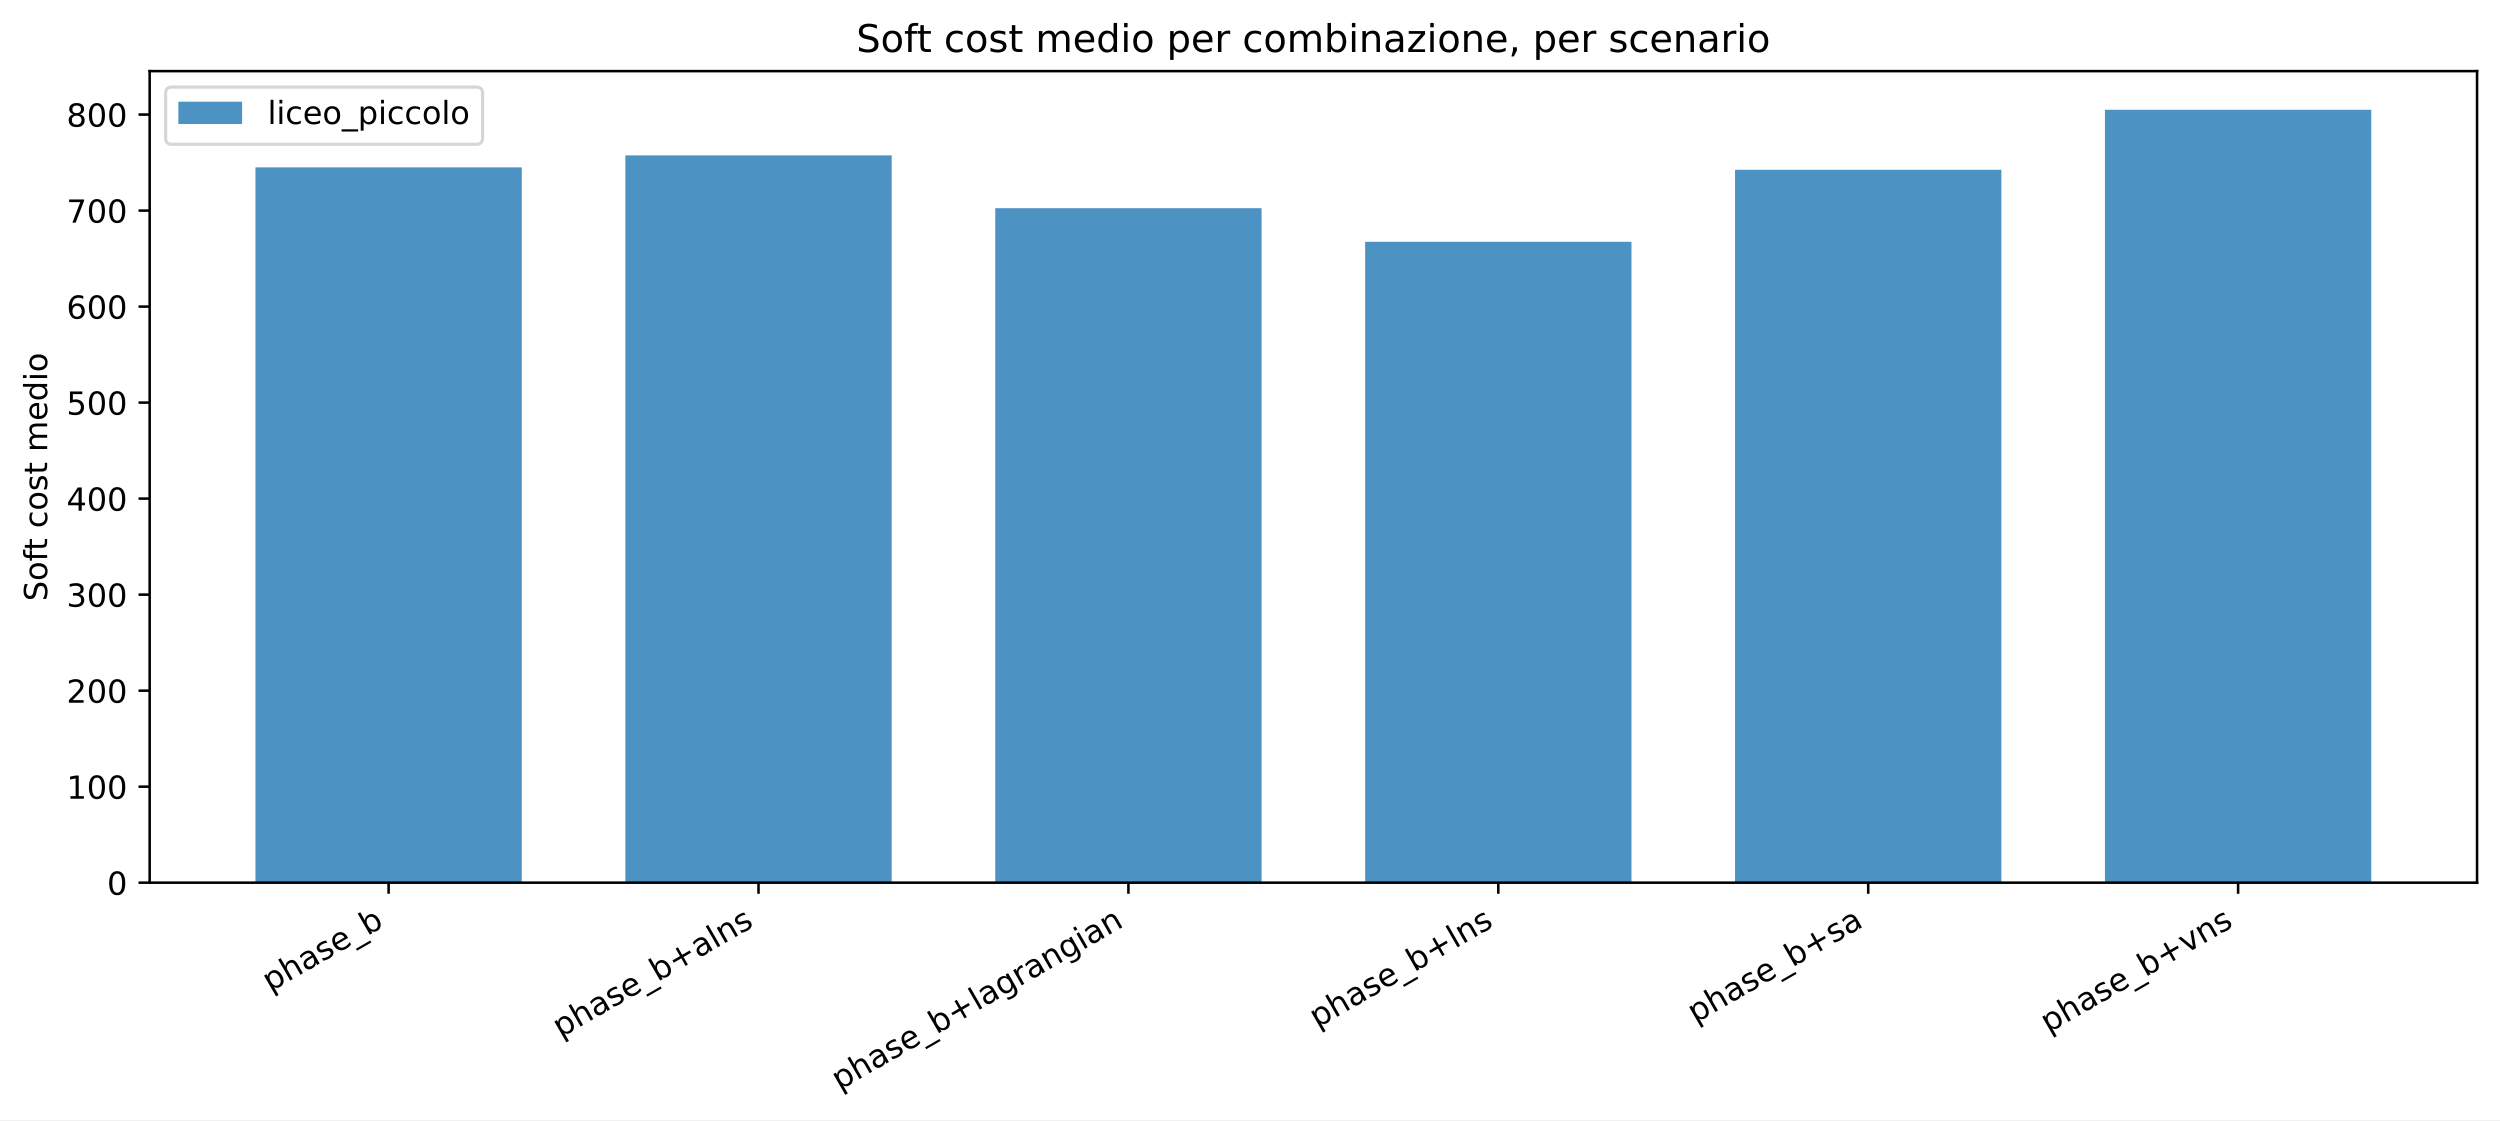
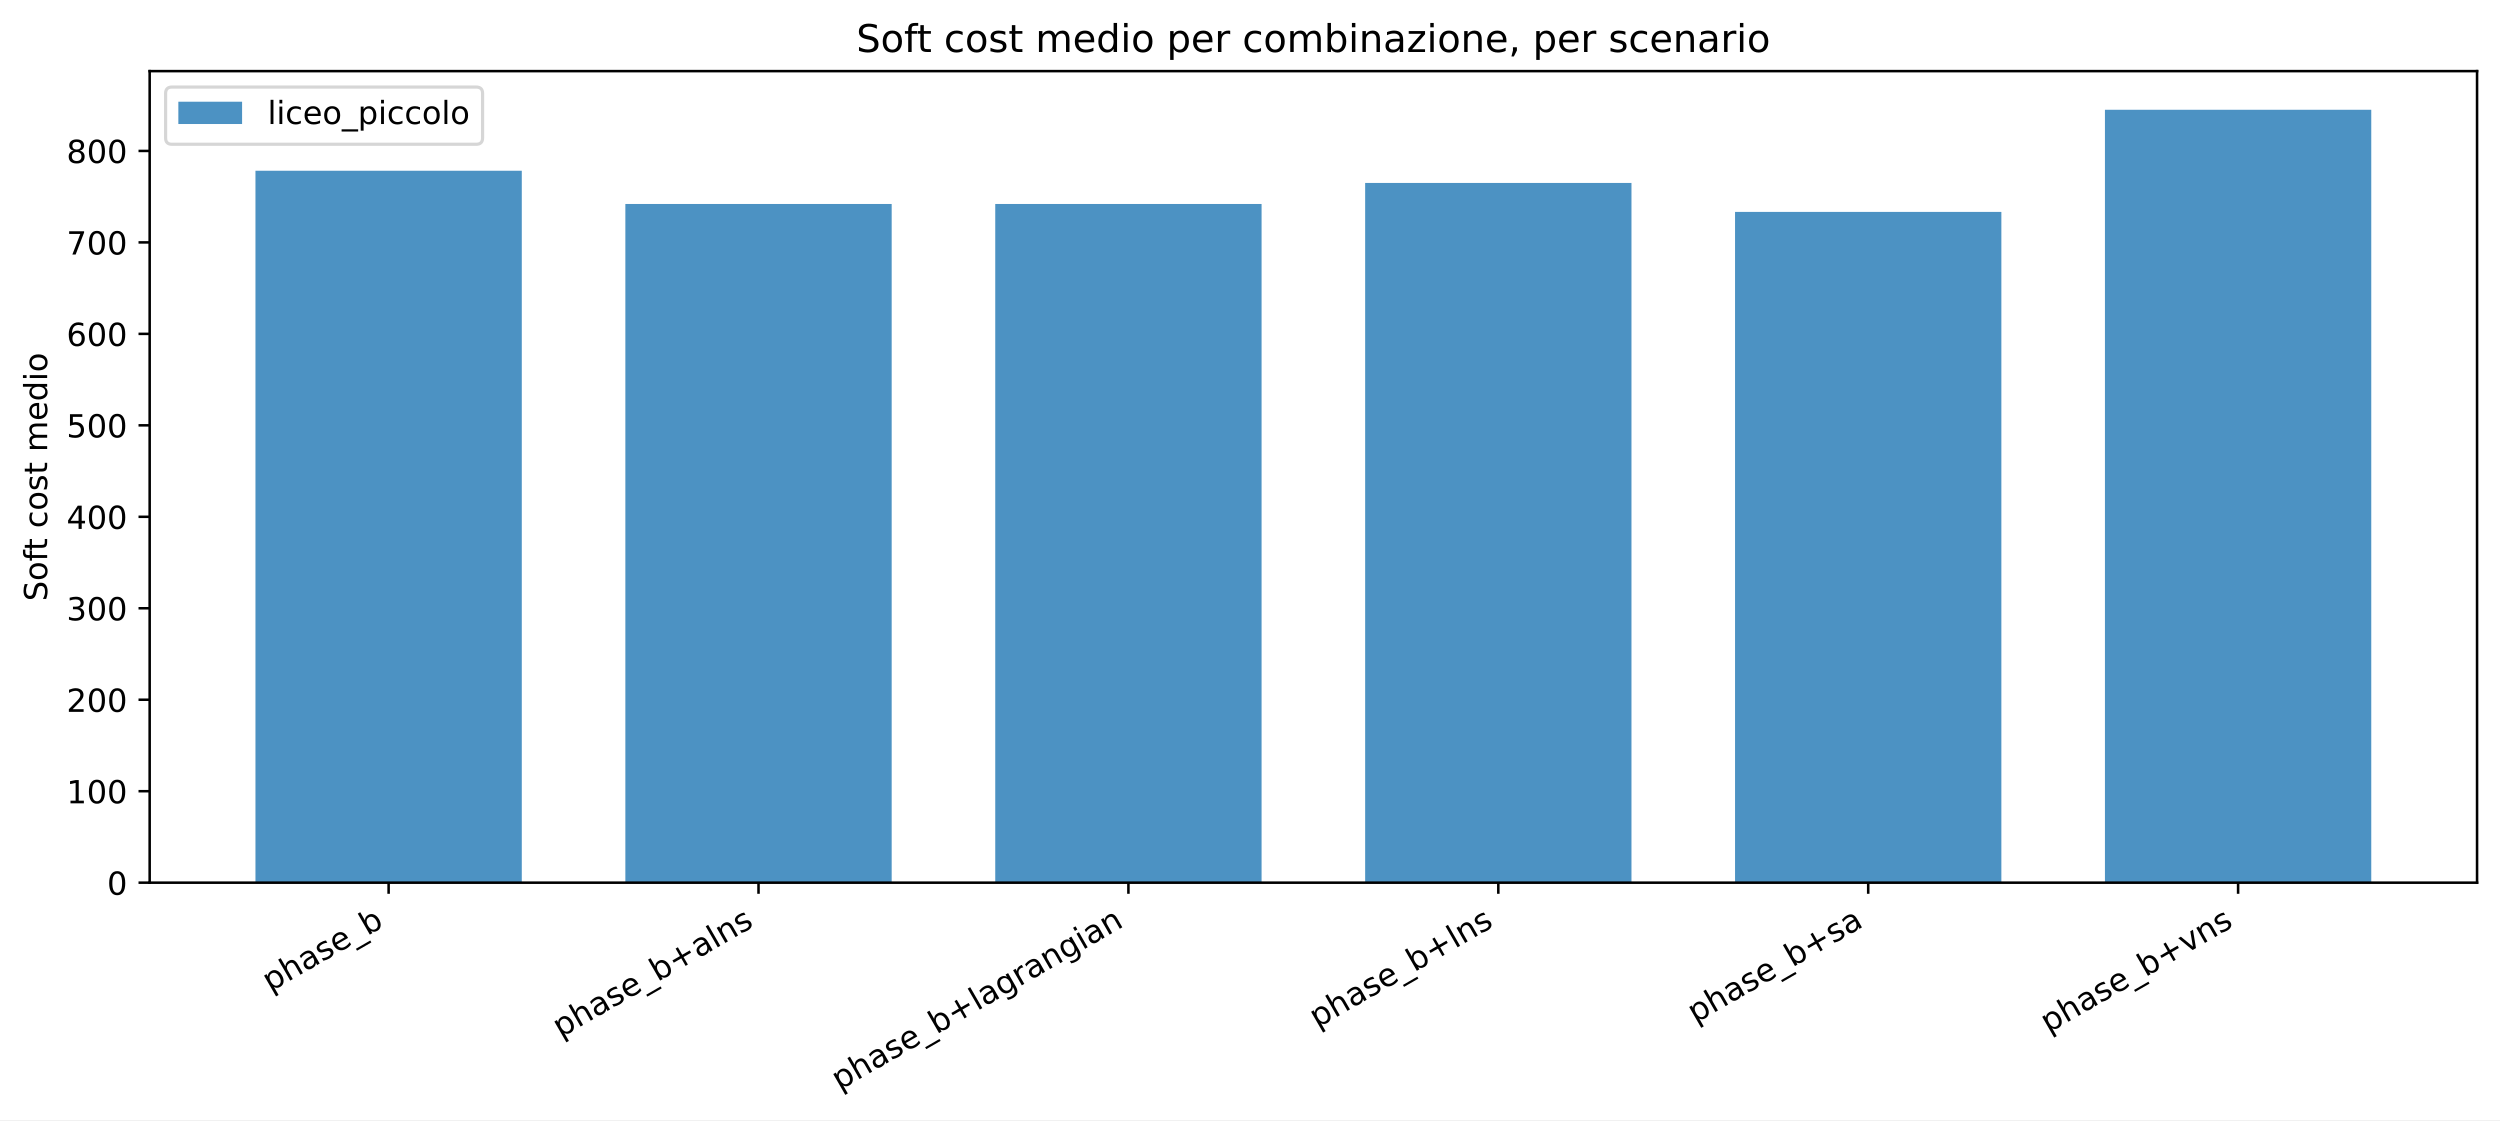
<svg xmlns="http://www.w3.org/2000/svg" xmlns:xlink="http://www.w3.org/1999/xlink" width="784.496pt" height="351.467pt" viewBox="0 0 784.496 351.467" version="1.1">
  <defs>
    <style type="text/css">*{stroke-linejoin: round; stroke-linecap: butt}</style>
  </defs>
  <g id="figure_1">
    <g id="patch_1">
      <path d="M 0 351.467  L 784.496 351.467  L 784.496 0  L 0 0  z " style="fill: #ffffff" />
    </g>
    <g id="axes_1">
      <g id="patch_2">
        <path d="M 46.966 276.981  L 777.296 276.981  L 777.296 22.318  L 46.966 22.318  z " style="fill: #ffffff" />
      </g>
      <g id="patch_3">
-         <path d="M 80.162 276.981  L 163.735 276.981  L 163.735 52.522  L 80.162 52.522  z " clip-path="url(#p2e72223a0e)" style="fill: #1f77b4; opacity: 0.8" />
+         <path d="M 80.162 276.981  L 163.735 276.981  L 163.735 53.58  L 80.162 53.58  z " clip-path="url(#pb9c00a3313)" style="fill: #1f77b4; opacity: 0.8" />
      </g>
      <g id="patch_4">
-         <path d="M 196.235 276.981  L 279.808 276.981  L 279.808 48.756  L 196.235 48.756  z " clip-path="url(#p2e72223a0e)" style="fill: #1f77b4; opacity: 0.8" />
+         <path d="M 196.235 276.981  L 279.808 276.981  L 279.808 64.008  L 196.235 64.008  z " clip-path="url(#pb9c00a3313)" style="fill: #1f77b4; opacity: 0.8" />
      </g>
      <g id="patch_5">
-         <path d="M 312.308 276.981  L 395.88 276.981  L 395.88 65.327  L 312.308 65.327  z " clip-path="url(#p2e72223a0e)" style="fill: #1f77b4; opacity: 0.8" />
+         <path d="M 312.308 276.981  L 395.88 276.981  L 395.88 64.008  L 312.308 64.008  z " clip-path="url(#pb9c00a3313)" style="fill: #1f77b4; opacity: 0.8" />
      </g>
      <g id="patch_6">
-         <path d="M 428.381 276.981  L 511.953 276.981  L 511.953 75.872  L 428.381 75.872  z " clip-path="url(#p2e72223a0e)" style="fill: #1f77b4; opacity: 0.8" />
+         <path d="M 428.381 276.981  L 511.953 276.981  L 511.953 57.407  L 428.381 57.407  z " clip-path="url(#pb9c00a3313)" style="fill: #1f77b4; opacity: 0.8" />
      </g>
      <g id="patch_7">
-         <path d="M 544.454 276.981  L 628.026 276.981  L 628.026 53.275  L 544.454 53.275  z " clip-path="url(#p2e72223a0e)" style="fill: #1f77b4; opacity: 0.8" />
+         <path d="M 544.454 276.981  L 628.026 276.981  L 628.026 66.496  L 544.454 66.496  z " clip-path="url(#pb9c00a3313)" style="fill: #1f77b4; opacity: 0.8" />
      </g>
      <g id="patch_8">
-         <path d="M 660.526 276.981  L 744.099 276.981  L 744.099 34.445  L 660.526 34.445  z " clip-path="url(#p2e72223a0e)" style="fill: #1f77b4; opacity: 0.8" />
+         <path d="M 660.526 276.981  L 744.099 276.981  L 744.099 34.445  L 660.526 34.445  z " clip-path="url(#pb9c00a3313)" style="fill: #1f77b4; opacity: 0.8" />
      </g>
      <g id="matplotlib.axis_1">
        <g id="xtick_1">
          <g id="line2d_1">
            <defs>
-               <path id="m4ba6f1b2e4" d="M 0 0  L 0 3.5  " style="stroke: #000000; stroke-width: 0.8" />
+               <path id="mfdb6bc7ae7" d="M 0 0  L 0 3.5  " style="stroke: #000000; stroke-width: 0.8" />
            </defs>
            <g>
-               <use xlink:href="#m4ba6f1b2e4" x="121.949" y="276.981" style="stroke: #000000; stroke-width: 0.8" />
+               <use xlink:href="#mfdb6bc7ae7" x="121.949" y="276.981" style="stroke: #000000; stroke-width: 0.8" />
            </g>
          </g>
          <g id="text_1">
            <g transform="translate(84.80804 311.3238) rotate(-30) scale(0.1 -0.1)">
              <defs>
                <path id="DejaVuSans-70" d="M 1159 525  L 1159 -1331  L 581 -1331  L 581 3500  L 1159 3500  L 1159 2969  Q 1341 3281 1617 3432  Q 1894 3584 2278 3584  Q 2916 3584 3314 3078  Q 3713 2572 3713 1747  Q 3713 922 3314 415  Q 2916 -91 2278 -91  Q 1894 -91 1617 61  Q 1341 213 1159 525  z M 3116 1747  Q 3116 2381 2855 2742  Q 2594 3103 2138 3103  Q 1681 3103 1420 2742  Q 1159 2381 1159 1747  Q 1159 1113 1420 752  Q 1681 391 2138 391  Q 2594 391 2855 752  Q 3116 1113 3116 1747  z " transform="scale(0.015625)" />
                <path id="DejaVuSans-68" d="M 3513 2113  L 3513 0  L 2938 0  L 2938 2094  Q 2938 2591 2744 2837  Q 2550 3084 2163 3084  Q 1697 3084 1428 2787  Q 1159 2491 1159 1978  L 1159 0  L 581 0  L 581 4863  L 1159 4863  L 1159 2956  Q 1366 3272 1645 3428  Q 1925 3584 2291 3584  Q 2894 3584 3203 3211  Q 3513 2838 3513 2113  z " transform="scale(0.015625)" />
                <path id="DejaVuSans-61" d="M 2194 1759  Q 1497 1759 1228 1600  Q 959 1441 959 1056  Q 959 750 1161 570  Q 1363 391 1709 391  Q 2188 391 2477 730  Q 2766 1069 2766 1631  L 2766 1759  L 2194 1759  z M 3341 1997  L 3341 0  L 2766 0  L 2766 531  Q 2569 213 2275 61  Q 1981 -91 1556 -91  Q 1019 -91 701 211  Q 384 513 384 1019  Q 384 1609 779 1909  Q 1175 2209 1959 2209  L 2766 2209  L 2766 2266  Q 2766 2663 2505 2880  Q 2244 3097 1772 3097  Q 1472 3097 1187 3025  Q 903 2953 641 2809  L 641 3341  Q 956 3463 1253 3523  Q 1550 3584 1831 3584  Q 2591 3584 2966 3190  Q 3341 2797 3341 1997  z " transform="scale(0.015625)" />
                <path id="DejaVuSans-73" d="M 2834 3397  L 2834 2853  Q 2591 2978 2328 3040  Q 2066 3103 1784 3103  Q 1356 3103 1142 2972  Q 928 2841 928 2578  Q 928 2378 1081 2264  Q 1234 2150 1697 2047  L 1894 2003  Q 2506 1872 2764 1633  Q 3022 1394 3022 966  Q 3022 478 2636 193  Q 2250 -91 1575 -91  Q 1294 -91 989 -36  Q 684 19 347 128  L 347 722  Q 666 556 975 473  Q 1284 391 1588 391  Q 1994 391 2212 530  Q 2431 669 2431 922  Q 2431 1156 2273 1281  Q 2116 1406 1581 1522  L 1381 1569  Q 847 1681 609 1914  Q 372 2147 372 2553  Q 372 3047 722 3315  Q 1072 3584 1716 3584  Q 2034 3584 2315 3537  Q 2597 3491 2834 3397  z " transform="scale(0.015625)" />
                <path id="DejaVuSans-65" d="M 3597 1894  L 3597 1613  L 953 1613  Q 991 1019 1311 708  Q 1631 397 2203 397  Q 2534 397 2845 478  Q 3156 559 3463 722  L 3463 178  Q 3153 47 2828 -22  Q 2503 -91 2169 -91  Q 1331 -91 842 396  Q 353 884 353 1716  Q 353 2575 817 3079  Q 1281 3584 2069 3584  Q 2775 3584 3186 3129  Q 3597 2675 3597 1894  z M 3022 2063  Q 3016 2534 2758 2815  Q 2500 3097 2075 3097  Q 1594 3097 1305 2825  Q 1016 2553 972 2059  L 3022 2063  z " transform="scale(0.015625)" />
                <path id="DejaVuSans-5f" d="M 3263 -1063  L 3263 -1509  L -63 -1509  L -63 -1063  L 3263 -1063  z " transform="scale(0.015625)" />
                <path id="DejaVuSans-62" d="M 3116 1747  Q 3116 2381 2855 2742  Q 2594 3103 2138 3103  Q 1681 3103 1420 2742  Q 1159 2381 1159 1747  Q 1159 1113 1420 752  Q 1681 391 2138 391  Q 2594 391 2855 752  Q 3116 1113 3116 1747  z M 1159 2969  Q 1341 3281 1617 3432  Q 1894 3584 2278 3584  Q 2916 3584 3314 3078  Q 3713 2572 3713 1747  Q 3713 922 3314 415  Q 2916 -91 2278 -91  Q 1894 -91 1617 61  Q 1341 213 1159 525  L 1159 0  L 581 0  L 581 4863  L 1159 4863  L 1159 2969  z " transform="scale(0.015625)" />
              </defs>
              <use xlink:href="#DejaVuSans-70" />
              <use xlink:href="#DejaVuSans-68" transform="translate(63.47656 0)" />
              <use xlink:href="#DejaVuSans-61" transform="translate(126.8555 0)" />
              <use xlink:href="#DejaVuSans-73" transform="translate(188.1348 0)" />
              <use xlink:href="#DejaVuSans-65" transform="translate(240.2344 0)" />
              <use xlink:href="#DejaVuSans-5f" transform="translate(301.7578 0)" />
              <use xlink:href="#DejaVuSans-62" transform="translate(351.7578 0)" />
            </g>
          </g>
        </g>
        <g id="xtick_2">
          <g id="line2d_2">
            <g>
-               <use xlink:href="#m4ba6f1b2e4" x="238.021" y="276.981" style="stroke: #000000; stroke-width: 0.8" />
+               <use xlink:href="#mfdb6bc7ae7" x="238.021" y="276.981" style="stroke: #000000; stroke-width: 0.8" />
            </g>
          </g>
          <g id="text_2">
            <g transform="translate(175.9109 325.7403) rotate(-30) scale(0.1 -0.1)">
              <defs>
                <path id="DejaVuSans-2b" d="M 2944 4013  L 2944 2272  L 4684 2272  L 4684 1741  L 2944 1741  L 2944 0  L 2419 0  L 2419 1741  L 678 1741  L 678 2272  L 2419 2272  L 2419 4013  L 2944 4013  z " transform="scale(0.015625)" />
                <path id="DejaVuSans-6c" d="M 603 4863  L 1178 4863  L 1178 0  L 603 0  L 603 4863  z " transform="scale(0.015625)" />
                <path id="DejaVuSans-6e" d="M 3513 2113  L 3513 0  L 2938 0  L 2938 2094  Q 2938 2591 2744 2837  Q 2550 3084 2163 3084  Q 1697 3084 1428 2787  Q 1159 2491 1159 1978  L 1159 0  L 581 0  L 581 3500  L 1159 3500  L 1159 2956  Q 1366 3272 1645 3428  Q 1925 3584 2291 3584  Q 2894 3584 3203 3211  Q 3513 2838 3513 2113  z " transform="scale(0.015625)" />
              </defs>
              <use xlink:href="#DejaVuSans-70" />
              <use xlink:href="#DejaVuSans-68" transform="translate(63.47656 0)" />
              <use xlink:href="#DejaVuSans-61" transform="translate(126.8555 0)" />
              <use xlink:href="#DejaVuSans-73" transform="translate(188.1348 0)" />
              <use xlink:href="#DejaVuSans-65" transform="translate(240.2344 0)" />
              <use xlink:href="#DejaVuSans-5f" transform="translate(301.7578 0)" />
              <use xlink:href="#DejaVuSans-62" transform="translate(351.7578 0)" />
              <use xlink:href="#DejaVuSans-2b" transform="translate(415.2344 0)" />
              <use xlink:href="#DejaVuSans-61" transform="translate(499.0234 0)" />
              <use xlink:href="#DejaVuSans-6c" transform="translate(560.3027 0)" />
              <use xlink:href="#DejaVuSans-6e" transform="translate(588.0859 0)" />
              <use xlink:href="#DejaVuSans-73" transform="translate(651.4648 0)" />
            </g>
          </g>
        </g>
        <g id="xtick_3">
          <g id="line2d_3">
            <g>
-               <use xlink:href="#m4ba6f1b2e4" x="354.094" y="276.981" style="stroke: #000000; stroke-width: 0.8" />
+               <use xlink:href="#mfdb6bc7ae7" x="354.094" y="276.981" style="stroke: #000000; stroke-width: 0.8" />
            </g>
          </g>
          <g id="text_3">
            <g transform="translate(263.4305 342.2254) rotate(-30) scale(0.1 -0.1)">
              <defs>
                <path id="DejaVuSans-67" d="M 2906 1791  Q 2906 2416 2648 2759  Q 2391 3103 1925 3103  Q 1463 3103 1205 2759  Q 947 2416 947 1791  Q 947 1169 1205 825  Q 1463 481 1925 481  Q 2391 481 2648 825  Q 2906 1169 2906 1791  z M 3481 434  Q 3481 -459 3084 -895  Q 2688 -1331 1869 -1331  Q 1566 -1331 1297 -1286  Q 1028 -1241 775 -1147  L 775 -588  Q 1028 -725 1275 -790  Q 1522 -856 1778 -856  Q 2344 -856 2625 -561  Q 2906 -266 2906 331  L 2906 616  Q 2728 306 2450 153  Q 2172 0 1784 0  Q 1141 0 747 490  Q 353 981 353 1791  Q 353 2603 747 3093  Q 1141 3584 1784 3584  Q 2172 3584 2450 3431  Q 2728 3278 2906 2969  L 2906 3500  L 3481 3500  L 3481 434  z " transform="scale(0.015625)" />
                <path id="DejaVuSans-72" d="M 2631 2963  Q 2534 3019 2420 3045  Q 2306 3072 2169 3072  Q 1681 3072 1420 2755  Q 1159 2438 1159 1844  L 1159 0  L 581 0  L 581 3500  L 1159 3500  L 1159 2956  Q 1341 3275 1631 3429  Q 1922 3584 2338 3584  Q 2397 3584 2469 3576  Q 2541 3569 2628 3553  L 2631 2963  z " transform="scale(0.015625)" />
                <path id="DejaVuSans-69" d="M 603 3500  L 1178 3500  L 1178 0  L 603 0  L 603 3500  z M 603 4863  L 1178 4863  L 1178 4134  L 603 4134  L 603 4863  z " transform="scale(0.015625)" />
              </defs>
              <use xlink:href="#DejaVuSans-70" />
              <use xlink:href="#DejaVuSans-68" transform="translate(63.47656 0)" />
              <use xlink:href="#DejaVuSans-61" transform="translate(126.8555 0)" />
              <use xlink:href="#DejaVuSans-73" transform="translate(188.1348 0)" />
              <use xlink:href="#DejaVuSans-65" transform="translate(240.2344 0)" />
              <use xlink:href="#DejaVuSans-5f" transform="translate(301.7578 0)" />
              <use xlink:href="#DejaVuSans-62" transform="translate(351.7578 0)" />
              <use xlink:href="#DejaVuSans-2b" transform="translate(415.2344 0)" />
              <use xlink:href="#DejaVuSans-6c" transform="translate(499.0234 0)" />
              <use xlink:href="#DejaVuSans-61" transform="translate(526.8066 0)" />
              <use xlink:href="#DejaVuSans-67" transform="translate(588.0859 0)" />
              <use xlink:href="#DejaVuSans-72" transform="translate(651.5625 0)" />
              <use xlink:href="#DejaVuSans-61" transform="translate(692.6758 0)" />
              <use xlink:href="#DejaVuSans-6e" transform="translate(753.9551 0)" />
              <use xlink:href="#DejaVuSans-67" transform="translate(817.334 0)" />
              <use xlink:href="#DejaVuSans-69" transform="translate(880.8105 0)" />
              <use xlink:href="#DejaVuSans-61" transform="translate(908.5938 0)" />
              <use xlink:href="#DejaVuSans-6e" transform="translate(969.873 0)" />
            </g>
          </g>
        </g>
        <g id="xtick_4">
          <g id="line2d_4">
            <g>
-               <use xlink:href="#m4ba6f1b2e4" x="470.167" y="276.981" style="stroke: #000000; stroke-width: 0.8" />
+               <use xlink:href="#mfdb6bc7ae7" x="470.167" y="276.981" style="stroke: #000000; stroke-width: 0.8" />
            </g>
          </g>
          <g id="text_4">
            <g transform="translate(413.3636 322.6762) rotate(-30) scale(0.1 -0.1)">
              <use xlink:href="#DejaVuSans-70" />
              <use xlink:href="#DejaVuSans-68" transform="translate(63.47656 0)" />
              <use xlink:href="#DejaVuSans-61" transform="translate(126.8555 0)" />
              <use xlink:href="#DejaVuSans-73" transform="translate(188.1348 0)" />
              <use xlink:href="#DejaVuSans-65" transform="translate(240.2344 0)" />
              <use xlink:href="#DejaVuSans-5f" transform="translate(301.7578 0)" />
              <use xlink:href="#DejaVuSans-62" transform="translate(351.7578 0)" />
              <use xlink:href="#DejaVuSans-2b" transform="translate(415.2344 0)" />
              <use xlink:href="#DejaVuSans-6c" transform="translate(499.0234 0)" />
              <use xlink:href="#DejaVuSans-6e" transform="translate(526.8066 0)" />
              <use xlink:href="#DejaVuSans-73" transform="translate(590.1855 0)" />
            </g>
          </g>
        </g>
        <g id="xtick_5">
          <g id="line2d_5">
            <g>
-               <use xlink:href="#m4ba6f1b2e4" x="586.24" y="276.981" style="stroke: #000000; stroke-width: 0.8" />
+               <use xlink:href="#mfdb6bc7ae7" x="586.24" y="276.981" style="stroke: #000000; stroke-width: 0.8" />
            </g>
          </g>
          <g id="text_5">
            <g transform="translate(532.0236 321.1824) rotate(-30) scale(0.1 -0.1)">
              <use xlink:href="#DejaVuSans-70" />
              <use xlink:href="#DejaVuSans-68" transform="translate(63.47656 0)" />
              <use xlink:href="#DejaVuSans-61" transform="translate(126.8555 0)" />
              <use xlink:href="#DejaVuSans-73" transform="translate(188.1348 0)" />
              <use xlink:href="#DejaVuSans-65" transform="translate(240.2344 0)" />
              <use xlink:href="#DejaVuSans-5f" transform="translate(301.7578 0)" />
              <use xlink:href="#DejaVuSans-62" transform="translate(351.7578 0)" />
              <use xlink:href="#DejaVuSans-2b" transform="translate(415.2344 0)" />
              <use xlink:href="#DejaVuSans-73" transform="translate(499.0234 0)" />
              <use xlink:href="#DejaVuSans-61" transform="translate(551.123 0)" />
            </g>
          </g>
        </g>
        <g id="xtick_6">
          <g id="line2d_6">
            <g>
-               <use xlink:href="#m4ba6f1b2e4" x="702.313" y="276.981" style="stroke: #000000; stroke-width: 0.8" />
+               <use xlink:href="#mfdb6bc7ae7" x="702.313" y="276.981" style="stroke: #000000; stroke-width: 0.8" />
            </g>
          </g>
          <g id="text_6">
            <g transform="translate(642.7893 324.2465) rotate(-30) scale(0.1 -0.1)">
              <defs>
                <path id="DejaVuSans-76" d="M 191 3500  L 800 3500  L 1894 563  L 2988 3500  L 3597 3500  L 2284 0  L 1503 0  L 191 3500  z " transform="scale(0.015625)" />
              </defs>
              <use xlink:href="#DejaVuSans-70" />
              <use xlink:href="#DejaVuSans-68" transform="translate(63.47656 0)" />
              <use xlink:href="#DejaVuSans-61" transform="translate(126.8555 0)" />
              <use xlink:href="#DejaVuSans-73" transform="translate(188.1348 0)" />
              <use xlink:href="#DejaVuSans-65" transform="translate(240.2344 0)" />
              <use xlink:href="#DejaVuSans-5f" transform="translate(301.7578 0)" />
              <use xlink:href="#DejaVuSans-62" transform="translate(351.7578 0)" />
              <use xlink:href="#DejaVuSans-2b" transform="translate(415.2344 0)" />
              <use xlink:href="#DejaVuSans-76" transform="translate(499.0234 0)" />
              <use xlink:href="#DejaVuSans-6e" transform="translate(558.2031 0)" />
              <use xlink:href="#DejaVuSans-73" transform="translate(621.582 0)" />
            </g>
          </g>
        </g>
      </g>
      <g id="matplotlib.axis_2">
        <g id="ytick_1">
          <g id="line2d_7">
            <defs>
-               <path id="m778382816f" d="M 0 0  L -3.5 0  " style="stroke: #000000; stroke-width: 0.8" />
+               <path id="m40c8266098" d="M 0 0  L -3.5 0  " style="stroke: #000000; stroke-width: 0.8" />
            </defs>
            <g>
-               <use xlink:href="#m778382816f" x="46.966" y="276.981" style="stroke: #000000; stroke-width: 0.8" />
+               <use xlink:href="#m40c8266098" x="46.966" y="276.981" style="stroke: #000000; stroke-width: 0.8" />
            </g>
          </g>
          <g id="text_7">
            <g transform="translate(33.60312 280.7801) scale(0.1 -0.1)">
              <defs>
                <path id="DejaVuSans-30" d="M 2034 4250  Q 1547 4250 1301 3770  Q 1056 3291 1056 2328  Q 1056 1369 1301 889  Q 1547 409 2034 409  Q 2525 409 2770 889  Q 3016 1369 3016 2328  Q 3016 3291 2770 3770  Q 2525 4250 2034 4250  z M 2034 4750  Q 2819 4750 3233 4129  Q 3647 3509 3647 2328  Q 3647 1150 3233 529  Q 2819 -91 2034 -91  Q 1250 -91 836 529  Q 422 1150 422 2328  Q 422 3509 836 4129  Q 1250 4750 2034 4750  z " transform="scale(0.015625)" />
              </defs>
              <use xlink:href="#DejaVuSans-30" />
            </g>
          </g>
        </g>
        <g id="ytick_2">
          <g id="line2d_8">
            <g>
-               <use xlink:href="#m778382816f" x="46.966" y="246.852" style="stroke: #000000; stroke-width: 0.8" />
+               <use xlink:href="#m40c8266098" x="46.966" y="248.278" style="stroke: #000000; stroke-width: 0.8" />
            </g>
          </g>
          <g id="text_8">
-             <g transform="translate(20.87813 250.6514) scale(0.1 -0.1)">
+             <g transform="translate(20.87813 252.0776) scale(0.1 -0.1)">
              <defs>
                <path id="DejaVuSans-31" d="M 794 531  L 1825 531  L 1825 4091  L 703 3866  L 703 4441  L 1819 4666  L 2450 4666  L 2450 531  L 3481 531  L 3481 0  L 794 0  L 794 531  z " transform="scale(0.015625)" />
              </defs>
              <use xlink:href="#DejaVuSans-31" />
              <use xlink:href="#DejaVuSans-30" transform="translate(63.62305 0)" />
              <use xlink:href="#DejaVuSans-30" transform="translate(127.2461 0)" />
            </g>
          </g>
        </g>
        <g id="ytick_3">
          <g id="line2d_9">
            <g>
-               <use xlink:href="#m778382816f" x="46.966" y="216.724" style="stroke: #000000; stroke-width: 0.8" />
+               <use xlink:href="#m40c8266098" x="46.966" y="219.576" style="stroke: #000000; stroke-width: 0.8" />
            </g>
          </g>
          <g id="text_9">
-             <g transform="translate(20.87813 220.5227) scale(0.1 -0.1)">
+             <g transform="translate(20.87813 223.3752) scale(0.1 -0.1)">
              <defs>
                <path id="DejaVuSans-32" d="M 1228 531  L 3431 531  L 3431 0  L 469 0  L 469 531  Q 828 903 1448 1529  Q 2069 2156 2228 2338  Q 2531 2678 2651 2914  Q 2772 3150 2772 3378  Q 2772 3750 2511 3984  Q 2250 4219 1831 4219  Q 1534 4219 1204 4116  Q 875 4013 500 3803  L 500 4441  Q 881 4594 1212 4672  Q 1544 4750 1819 4750  Q 2544 4750 2975 4387  Q 3406 4025 3406 3419  Q 3406 3131 3298 2873  Q 3191 2616 2906 2266  Q 2828 2175 2409 1742  Q 1991 1309 1228 531  z " transform="scale(0.015625)" />
              </defs>
              <use xlink:href="#DejaVuSans-32" />
              <use xlink:href="#DejaVuSans-30" transform="translate(63.62305 0)" />
              <use xlink:href="#DejaVuSans-30" transform="translate(127.2461 0)" />
            </g>
          </g>
        </g>
        <g id="ytick_4">
          <g id="line2d_10">
            <g>
-               <use xlink:href="#m778382816f" x="46.966" y="186.595" style="stroke: #000000; stroke-width: 0.8" />
+               <use xlink:href="#m40c8266098" x="46.966" y="190.873" style="stroke: #000000; stroke-width: 0.8" />
            </g>
          </g>
          <g id="text_10">
-             <g transform="translate(20.87813 190.394) scale(0.1 -0.1)">
+             <g transform="translate(20.87813 194.6727) scale(0.1 -0.1)">
              <defs>
                <path id="DejaVuSans-33" d="M 2597 2516  Q 3050 2419 3304 2112  Q 3559 1806 3559 1356  Q 3559 666 3084 287  Q 2609 -91 1734 -91  Q 1441 -91 1130 -33  Q 819 25 488 141  L 488 750  Q 750 597 1062 519  Q 1375 441 1716 441  Q 2309 441 2620 675  Q 2931 909 2931 1356  Q 2931 1769 2642 2001  Q 2353 2234 1838 2234  L 1294 2234  L 1294 2753  L 1863 2753  Q 2328 2753 2575 2939  Q 2822 3125 2822 3475  Q 2822 3834 2567 4026  Q 2313 4219 1838 4219  Q 1578 4219 1281 4162  Q 984 4106 628 3988  L 628 4550  Q 988 4650 1302 4700  Q 1616 4750 1894 4750  Q 2613 4750 3031 4423  Q 3450 4097 3450 3541  Q 3450 3153 3228 2886  Q 3006 2619 2597 2516  z " transform="scale(0.015625)" />
              </defs>
              <use xlink:href="#DejaVuSans-33" />
              <use xlink:href="#DejaVuSans-30" transform="translate(63.62305 0)" />
              <use xlink:href="#DejaVuSans-30" transform="translate(127.2461 0)" />
            </g>
          </g>
        </g>
        <g id="ytick_5">
          <g id="line2d_11">
            <g>
-               <use xlink:href="#m778382816f" x="46.966" y="156.466" style="stroke: #000000; stroke-width: 0.8" />
+               <use xlink:href="#m40c8266098" x="46.966" y="162.171" style="stroke: #000000; stroke-width: 0.8" />
            </g>
          </g>
          <g id="text_11">
-             <g transform="translate(20.87813 160.2654) scale(0.1 -0.1)">
+             <g transform="translate(20.87813 165.9702) scale(0.1 -0.1)">
              <defs>
                <path id="DejaVuSans-34" d="M 2419 4116  L 825 1625  L 2419 1625  L 2419 4116  z M 2253 4666  L 3047 4666  L 3047 1625  L 3713 1625  L 3713 1100  L 3047 1100  L 3047 0  L 2419 0  L 2419 1100  L 313 1100  L 313 1709  L 2253 4666  z " transform="scale(0.015625)" />
              </defs>
              <use xlink:href="#DejaVuSans-34" />
              <use xlink:href="#DejaVuSans-30" transform="translate(63.62305 0)" />
              <use xlink:href="#DejaVuSans-30" transform="translate(127.2461 0)" />
            </g>
          </g>
        </g>
        <g id="ytick_6">
          <g id="line2d_12">
            <g>
-               <use xlink:href="#m778382816f" x="46.966" y="126.337" style="stroke: #000000; stroke-width: 0.8" />
+               <use xlink:href="#m40c8266098" x="46.966" y="133.468" style="stroke: #000000; stroke-width: 0.8" />
            </g>
          </g>
          <g id="text_12">
-             <g transform="translate(20.87813 130.1367) scale(0.1 -0.1)">
+             <g transform="translate(20.87813 137.2677) scale(0.1 -0.1)">
              <defs>
                <path id="DejaVuSans-35" d="M 691 4666  L 3169 4666  L 3169 4134  L 1269 4134  L 1269 2991  Q 1406 3038 1543 3061  Q 1681 3084 1819 3084  Q 2600 3084 3056 2656  Q 3513 2228 3513 1497  Q 3513 744 3044 326  Q 2575 -91 1722 -91  Q 1428 -91 1123 -41  Q 819 9 494 109  L 494 744  Q 775 591 1075 516  Q 1375 441 1709 441  Q 2250 441 2565 725  Q 2881 1009 2881 1497  Q 2881 1984 2565 2268  Q 2250 2553 1709 2553  Q 1456 2553 1204 2497  Q 953 2441 691 2322  L 691 4666  z " transform="scale(0.015625)" />
              </defs>
              <use xlink:href="#DejaVuSans-35" />
              <use xlink:href="#DejaVuSans-30" transform="translate(63.62305 0)" />
              <use xlink:href="#DejaVuSans-30" transform="translate(127.2461 0)" />
            </g>
          </g>
        </g>
        <g id="ytick_7">
          <g id="line2d_13">
            <g>
-               <use xlink:href="#m778382816f" x="46.966" y="96.209" style="stroke: #000000; stroke-width: 0.8" />
+               <use xlink:href="#m40c8266098" x="46.966" y="104.766" style="stroke: #000000; stroke-width: 0.8" />
            </g>
          </g>
          <g id="text_13">
-             <g transform="translate(20.87813 100.008) scale(0.1 -0.1)">
+             <g transform="translate(20.87813 108.5652) scale(0.1 -0.1)">
              <defs>
                <path id="DejaVuSans-36" d="M 2113 2584  Q 1688 2584 1439 2293  Q 1191 2003 1191 1497  Q 1191 994 1439 701  Q 1688 409 2113 409  Q 2538 409 2786 701  Q 3034 994 3034 1497  Q 3034 2003 2786 2293  Q 2538 2584 2113 2584  z M 3366 4563  L 3366 3988  Q 3128 4100 2886 4159  Q 2644 4219 2406 4219  Q 1781 4219 1451 3797  Q 1122 3375 1075 2522  Q 1259 2794 1537 2939  Q 1816 3084 2150 3084  Q 2853 3084 3261 2657  Q 3669 2231 3669 1497  Q 3669 778 3244 343  Q 2819 -91 2113 -91  Q 1303 -91 875 529  Q 447 1150 447 2328  Q 447 3434 972 4092  Q 1497 4750 2381 4750  Q 2619 4750 2861 4703  Q 3103 4656 3366 4563  z " transform="scale(0.015625)" />
              </defs>
              <use xlink:href="#DejaVuSans-36" />
              <use xlink:href="#DejaVuSans-30" transform="translate(63.62305 0)" />
              <use xlink:href="#DejaVuSans-30" transform="translate(127.2461 0)" />
            </g>
          </g>
        </g>
        <g id="ytick_8">
          <g id="line2d_14">
            <g>
-               <use xlink:href="#m778382816f" x="46.966" y="66.08" style="stroke: #000000; stroke-width: 0.8" />
+               <use xlink:href="#m40c8266098" x="46.966" y="76.064" style="stroke: #000000; stroke-width: 0.8" />
            </g>
          </g>
          <g id="text_14">
-             <g transform="translate(20.87813 69.87927) scale(0.1 -0.1)">
+             <g transform="translate(20.87813 79.86274) scale(0.1 -0.1)">
              <defs>
                <path id="DejaVuSans-37" d="M 525 4666  L 3525 4666  L 3525 4397  L 1831 0  L 1172 0  L 2766 4134  L 525 4134  L 525 4666  z " transform="scale(0.015625)" />
              </defs>
              <use xlink:href="#DejaVuSans-37" />
              <use xlink:href="#DejaVuSans-30" transform="translate(63.62305 0)" />
              <use xlink:href="#DejaVuSans-30" transform="translate(127.2461 0)" />
            </g>
          </g>
        </g>
        <g id="ytick_9">
          <g id="line2d_15">
            <g>
-               <use xlink:href="#m778382816f" x="46.966" y="35.951" style="stroke: #000000; stroke-width: 0.8" />
+               <use xlink:href="#m40c8266098" x="46.966" y="47.361" style="stroke: #000000; stroke-width: 0.8" />
            </g>
          </g>
          <g id="text_15">
-             <g transform="translate(20.87813 39.75058) scale(0.1 -0.1)">
+             <g transform="translate(20.87813 51.16026) scale(0.1 -0.1)">
              <defs>
                <path id="DejaVuSans-38" d="M 2034 2216  Q 1584 2216 1326 1975  Q 1069 1734 1069 1313  Q 1069 891 1326 650  Q 1584 409 2034 409  Q 2484 409 2743 651  Q 3003 894 3003 1313  Q 3003 1734 2745 1975  Q 2488 2216 2034 2216  z M 1403 2484  Q 997 2584 770 2862  Q 544 3141 544 3541  Q 544 4100 942 4425  Q 1341 4750 2034 4750  Q 2731 4750 3128 4425  Q 3525 4100 3525 3541  Q 3525 3141 3298 2862  Q 3072 2584 2669 2484  Q 3125 2378 3379 2068  Q 3634 1759 3634 1313  Q 3634 634 3220 271  Q 2806 -91 2034 -91  Q 1263 -91 848 271  Q 434 634 434 1313  Q 434 1759 690 2068  Q 947 2378 1403 2484  z M 1172 3481  Q 1172 3119 1398 2916  Q 1625 2713 2034 2713  Q 2441 2713 2670 2916  Q 2900 3119 2900 3481  Q 2900 3844 2670 4047  Q 2441 4250 2034 4250  Q 1625 4250 1398 4047  Q 1172 3844 1172 3481  z " transform="scale(0.015625)" />
              </defs>
              <use xlink:href="#DejaVuSans-38" />
              <use xlink:href="#DejaVuSans-30" transform="translate(63.62305 0)" />
              <use xlink:href="#DejaVuSans-30" transform="translate(127.2461 0)" />
            </g>
          </g>
        </g>
        <g id="text_16">
          <g transform="translate(14.79844 188.637) rotate(-90) scale(0.1 -0.1)">
            <defs>
              <path id="DejaVuSans-53" d="M 3425 4513  L 3425 3897  Q 3066 4069 2747 4153  Q 2428 4238 2131 4238  Q 1616 4238 1336 4038  Q 1056 3838 1056 3469  Q 1056 3159 1242 3001  Q 1428 2844 1947 2747  L 2328 2669  Q 3034 2534 3370 2195  Q 3706 1856 3706 1288  Q 3706 609 3251 259  Q 2797 -91 1919 -91  Q 1588 -91 1214 -16  Q 841 59 441 206  L 441 856  Q 825 641 1194 531  Q 1563 422 1919 422  Q 2459 422 2753 634  Q 3047 847 3047 1241  Q 3047 1584 2836 1778  Q 2625 1972 2144 2069  L 1759 2144  Q 1053 2284 737 2584  Q 422 2884 422 3419  Q 422 4038 858 4394  Q 1294 4750 2059 4750  Q 2388 4750 2728 4690  Q 3069 4631 3425 4513  z " transform="scale(0.015625)" />
              <path id="DejaVuSans-6f" d="M 1959 3097  Q 1497 3097 1228 2736  Q 959 2375 959 1747  Q 959 1119 1226 758  Q 1494 397 1959 397  Q 2419 397 2687 759  Q 2956 1122 2956 1747  Q 2956 2369 2687 2733  Q 2419 3097 1959 3097  z M 1959 3584  Q 2709 3584 3137 3096  Q 3566 2609 3566 1747  Q 3566 888 3137 398  Q 2709 -91 1959 -91  Q 1206 -91 779 398  Q 353 888 353 1747  Q 353 2609 779 3096  Q 1206 3584 1959 3584  z " transform="scale(0.015625)" />
              <path id="DejaVuSans-66" d="M 2375 4863  L 2375 4384  L 1825 4384  Q 1516 4384 1395 4259  Q 1275 4134 1275 3809  L 1275 3500  L 2222 3500  L 2222 3053  L 1275 3053  L 1275 0  L 697 0  L 697 3053  L 147 3053  L 147 3500  L 697 3500  L 697 3744  Q 697 4328 969 4595  Q 1241 4863 1831 4863  L 2375 4863  z " transform="scale(0.015625)" />
              <path id="DejaVuSans-74" d="M 1172 4494  L 1172 3500  L 2356 3500  L 2356 3053  L 1172 3053  L 1172 1153  Q 1172 725 1289 603  Q 1406 481 1766 481  L 2356 481  L 2356 0  L 1766 0  Q 1100 0 847 248  Q 594 497 594 1153  L 594 3053  L 172 3053  L 172 3500  L 594 3500  L 594 4494  L 1172 4494  z " transform="scale(0.015625)" />
              <path id="DejaVuSans-20" transform="scale(0.015625)" />
              <path id="DejaVuSans-63" d="M 3122 3366  L 3122 2828  Q 2878 2963 2633 3030  Q 2388 3097 2138 3097  Q 1578 3097 1268 2742  Q 959 2388 959 1747  Q 959 1106 1268 751  Q 1578 397 2138 397  Q 2388 397 2633 464  Q 2878 531 3122 666  L 3122 134  Q 2881 22 2623 -34  Q 2366 -91 2075 -91  Q 1284 -91 818 406  Q 353 903 353 1747  Q 353 2603 823 3093  Q 1294 3584 2113 3584  Q 2378 3584 2631 3529  Q 2884 3475 3122 3366  z " transform="scale(0.015625)" />
              <path id="DejaVuSans-6d" d="M 3328 2828  Q 3544 3216 3844 3400  Q 4144 3584 4550 3584  Q 5097 3584 5394 3201  Q 5691 2819 5691 2113  L 5691 0  L 5113 0  L 5113 2094  Q 5113 2597 4934 2840  Q 4756 3084 4391 3084  Q 3944 3084 3684 2787  Q 3425 2491 3425 1978  L 3425 0  L 2847 0  L 2847 2094  Q 2847 2600 2669 2842  Q 2491 3084 2119 3084  Q 1678 3084 1418 2786  Q 1159 2488 1159 1978  L 1159 0  L 581 0  L 581 3500  L 1159 3500  L 1159 2956  Q 1356 3278 1631 3431  Q 1906 3584 2284 3584  Q 2666 3584 2933 3390  Q 3200 3197 3328 2828  z " transform="scale(0.015625)" />
              <path id="DejaVuSans-64" d="M 2906 2969  L 2906 4863  L 3481 4863  L 3481 0  L 2906 0  L 2906 525  Q 2725 213 2448 61  Q 2172 -91 1784 -91  Q 1150 -91 751 415  Q 353 922 353 1747  Q 353 2572 751 3078  Q 1150 3584 1784 3584  Q 2172 3584 2448 3432  Q 2725 3281 2906 2969  z M 947 1747  Q 947 1113 1208 752  Q 1469 391 1925 391  Q 2381 391 2643 752  Q 2906 1113 2906 1747  Q 2906 2381 2643 2742  Q 2381 3103 1925 3103  Q 1469 3103 1208 2742  Q 947 2381 947 1747  z " transform="scale(0.015625)" />
            </defs>
            <use xlink:href="#DejaVuSans-53" />
            <use xlink:href="#DejaVuSans-6f" transform="translate(63.47656 0)" />
            <use xlink:href="#DejaVuSans-66" transform="translate(124.6582 0)" />
            <use xlink:href="#DejaVuSans-74" transform="translate(158.1133 0)" />
            <use xlink:href="#DejaVuSans-20" transform="translate(197.3223 0)" />
            <use xlink:href="#DejaVuSans-63" transform="translate(229.1094 0)" />
            <use xlink:href="#DejaVuSans-6f" transform="translate(284.0898 0)" />
            <use xlink:href="#DejaVuSans-73" transform="translate(345.2715 0)" />
            <use xlink:href="#DejaVuSans-74" transform="translate(397.3711 0)" />
            <use xlink:href="#DejaVuSans-20" transform="translate(436.5801 0)" />
            <use xlink:href="#DejaVuSans-6d" transform="translate(468.3672 0)" />
            <use xlink:href="#DejaVuSans-65" transform="translate(565.7793 0)" />
            <use xlink:href="#DejaVuSans-64" transform="translate(627.3027 0)" />
            <use xlink:href="#DejaVuSans-69" transform="translate(690.7793 0)" />
            <use xlink:href="#DejaVuSans-6f" transform="translate(718.5625 0)" />
          </g>
        </g>
      </g>
      <g id="patch_9">
        <path d="M 46.966 276.981  L 46.966 22.318  " style="fill: none; stroke: #000000; stroke-width: 0.8; stroke-linejoin: miter; stroke-linecap: square" />
      </g>
      <g id="patch_10">
        <path d="M 777.296 276.981  L 777.296 22.318  " style="fill: none; stroke: #000000; stroke-width: 0.8; stroke-linejoin: miter; stroke-linecap: square" />
      </g>
      <g id="patch_11">
        <path d="M 46.966 276.981  L 777.296 276.981  " style="fill: none; stroke: #000000; stroke-width: 0.8; stroke-linejoin: miter; stroke-linecap: square" />
      </g>
      <g id="patch_12">
        <path d="M 46.966 22.318  L 777.296 22.318  " style="fill: none; stroke: #000000; stroke-width: 0.8; stroke-linejoin: miter; stroke-linecap: square" />
      </g>
      <g id="text_17">
        <g transform="translate(268.7241 16.31812) scale(0.12 -0.12)">
          <defs>
            <path id="DejaVuSans-7a" d="M 353 3500  L 3084 3500  L 3084 2975  L 922 459  L 3084 459  L 3084 0  L 275 0  L 275 525  L 2438 3041  L 353 3041  L 353 3500  z " transform="scale(0.015625)" />
            <path id="DejaVuSans-2c" d="M 750 794  L 1409 794  L 1409 256  L 897 -744  L 494 -744  L 750 256  L 750 794  z " transform="scale(0.015625)" />
          </defs>
          <use xlink:href="#DejaVuSans-53" />
          <use xlink:href="#DejaVuSans-6f" transform="translate(63.47656 0)" />
          <use xlink:href="#DejaVuSans-66" transform="translate(124.6582 0)" />
          <use xlink:href="#DejaVuSans-74" transform="translate(158.1133 0)" />
          <use xlink:href="#DejaVuSans-20" transform="translate(197.3223 0)" />
          <use xlink:href="#DejaVuSans-63" transform="translate(229.1094 0)" />
          <use xlink:href="#DejaVuSans-6f" transform="translate(284.0898 0)" />
          <use xlink:href="#DejaVuSans-73" transform="translate(345.2715 0)" />
          <use xlink:href="#DejaVuSans-74" transform="translate(397.3711 0)" />
          <use xlink:href="#DejaVuSans-20" transform="translate(436.5801 0)" />
          <use xlink:href="#DejaVuSans-6d" transform="translate(468.3672 0)" />
          <use xlink:href="#DejaVuSans-65" transform="translate(565.7793 0)" />
          <use xlink:href="#DejaVuSans-64" transform="translate(627.3027 0)" />
          <use xlink:href="#DejaVuSans-69" transform="translate(690.7793 0)" />
          <use xlink:href="#DejaVuSans-6f" transform="translate(718.5625 0)" />
          <use xlink:href="#DejaVuSans-20" transform="translate(779.7441 0)" />
          <use xlink:href="#DejaVuSans-70" transform="translate(811.5312 0)" />
          <use xlink:href="#DejaVuSans-65" transform="translate(875.0078 0)" />
          <use xlink:href="#DejaVuSans-72" transform="translate(936.5312 0)" />
          <use xlink:href="#DejaVuSans-20" transform="translate(977.6445 0)" />
          <use xlink:href="#DejaVuSans-63" transform="translate(1009.432 0)" />
          <use xlink:href="#DejaVuSans-6f" transform="translate(1064.412 0)" />
          <use xlink:href="#DejaVuSans-6d" transform="translate(1125.594 0)" />
          <use xlink:href="#DejaVuSans-62" transform="translate(1223.006 0)" />
          <use xlink:href="#DejaVuSans-69" transform="translate(1286.482 0)" />
          <use xlink:href="#DejaVuSans-6e" transform="translate(1314.266 0)" />
          <use xlink:href="#DejaVuSans-61" transform="translate(1377.645 0)" />
          <use xlink:href="#DejaVuSans-7a" transform="translate(1438.924 0)" />
          <use xlink:href="#DejaVuSans-69" transform="translate(1491.414 0)" />
          <use xlink:href="#DejaVuSans-6f" transform="translate(1519.197 0)" />
          <use xlink:href="#DejaVuSans-6e" transform="translate(1580.379 0)" />
          <use xlink:href="#DejaVuSans-65" transform="translate(1643.758 0)" />
          <use xlink:href="#DejaVuSans-2c" transform="translate(1705.281 0)" />
          <use xlink:href="#DejaVuSans-20" transform="translate(1737.068 0)" />
          <use xlink:href="#DejaVuSans-70" transform="translate(1768.855 0)" />
          <use xlink:href="#DejaVuSans-65" transform="translate(1832.332 0)" />
          <use xlink:href="#DejaVuSans-72" transform="translate(1893.855 0)" />
          <use xlink:href="#DejaVuSans-20" transform="translate(1934.969 0)" />
          <use xlink:href="#DejaVuSans-73" transform="translate(1966.756 0)" />
          <use xlink:href="#DejaVuSans-63" transform="translate(2018.855 0)" />
          <use xlink:href="#DejaVuSans-65" transform="translate(2073.836 0)" />
          <use xlink:href="#DejaVuSans-6e" transform="translate(2135.359 0)" />
          <use xlink:href="#DejaVuSans-61" transform="translate(2198.738 0)" />
          <use xlink:href="#DejaVuSans-72" transform="translate(2260.018 0)" />
          <use xlink:href="#DejaVuSans-69" transform="translate(2301.131 0)" />
          <use xlink:href="#DejaVuSans-6f" transform="translate(2328.914 0)" />
        </g>
      </g>
      <g id="legend_1">
        <g id="patch_13">
          <path d="M 53.966 45.274  L 149.431 45.274  Q 151.431 45.274 151.431 43.274  L 151.431 29.318  Q 151.431 27.318 149.431 27.318  L 53.966 27.318  Q 51.966 27.318 51.966 29.318  L 51.966 43.274  Q 51.966 45.274 53.966 45.274  z " style="fill: #ffffff; opacity: 0.8; stroke: #cccccc; stroke-linejoin: miter" />
        </g>
        <g id="patch_14">
          <path d="M 55.966 38.917  L 75.966 38.917  L 75.966 31.917  L 55.966 31.917  z " style="fill: #1f77b4; opacity: 0.8" />
        </g>
        <g id="text_18">
          <g transform="translate(83.96563 38.91656) scale(0.1 -0.1)">
            <use xlink:href="#DejaVuSans-6c" />
            <use xlink:href="#DejaVuSans-69" transform="translate(27.7832 0)" />
            <use xlink:href="#DejaVuSans-63" transform="translate(55.56641 0)" />
            <use xlink:href="#DejaVuSans-65" transform="translate(110.5469 0)" />
            <use xlink:href="#DejaVuSans-6f" transform="translate(172.0703 0)" />
            <use xlink:href="#DejaVuSans-5f" transform="translate(233.252 0)" />
            <use xlink:href="#DejaVuSans-70" transform="translate(283.252 0)" />
            <use xlink:href="#DejaVuSans-69" transform="translate(346.7285 0)" />
            <use xlink:href="#DejaVuSans-63" transform="translate(374.5117 0)" />
            <use xlink:href="#DejaVuSans-63" transform="translate(429.4922 0)" />
            <use xlink:href="#DejaVuSans-6f" transform="translate(484.4727 0)" />
            <use xlink:href="#DejaVuSans-6c" transform="translate(545.6543 0)" />
            <use xlink:href="#DejaVuSans-6f" transform="translate(573.4375 0)" />
          </g>
        </g>
      </g>
    </g>
  </g>
  <defs>
-     <clipPath id="p2e72223a0e">
+     <clipPath id="pb9c00a3313">
      <rect x="46.966" y="22.318" width="730.33" height="254.663" />
    </clipPath>
  </defs>
</svg>
